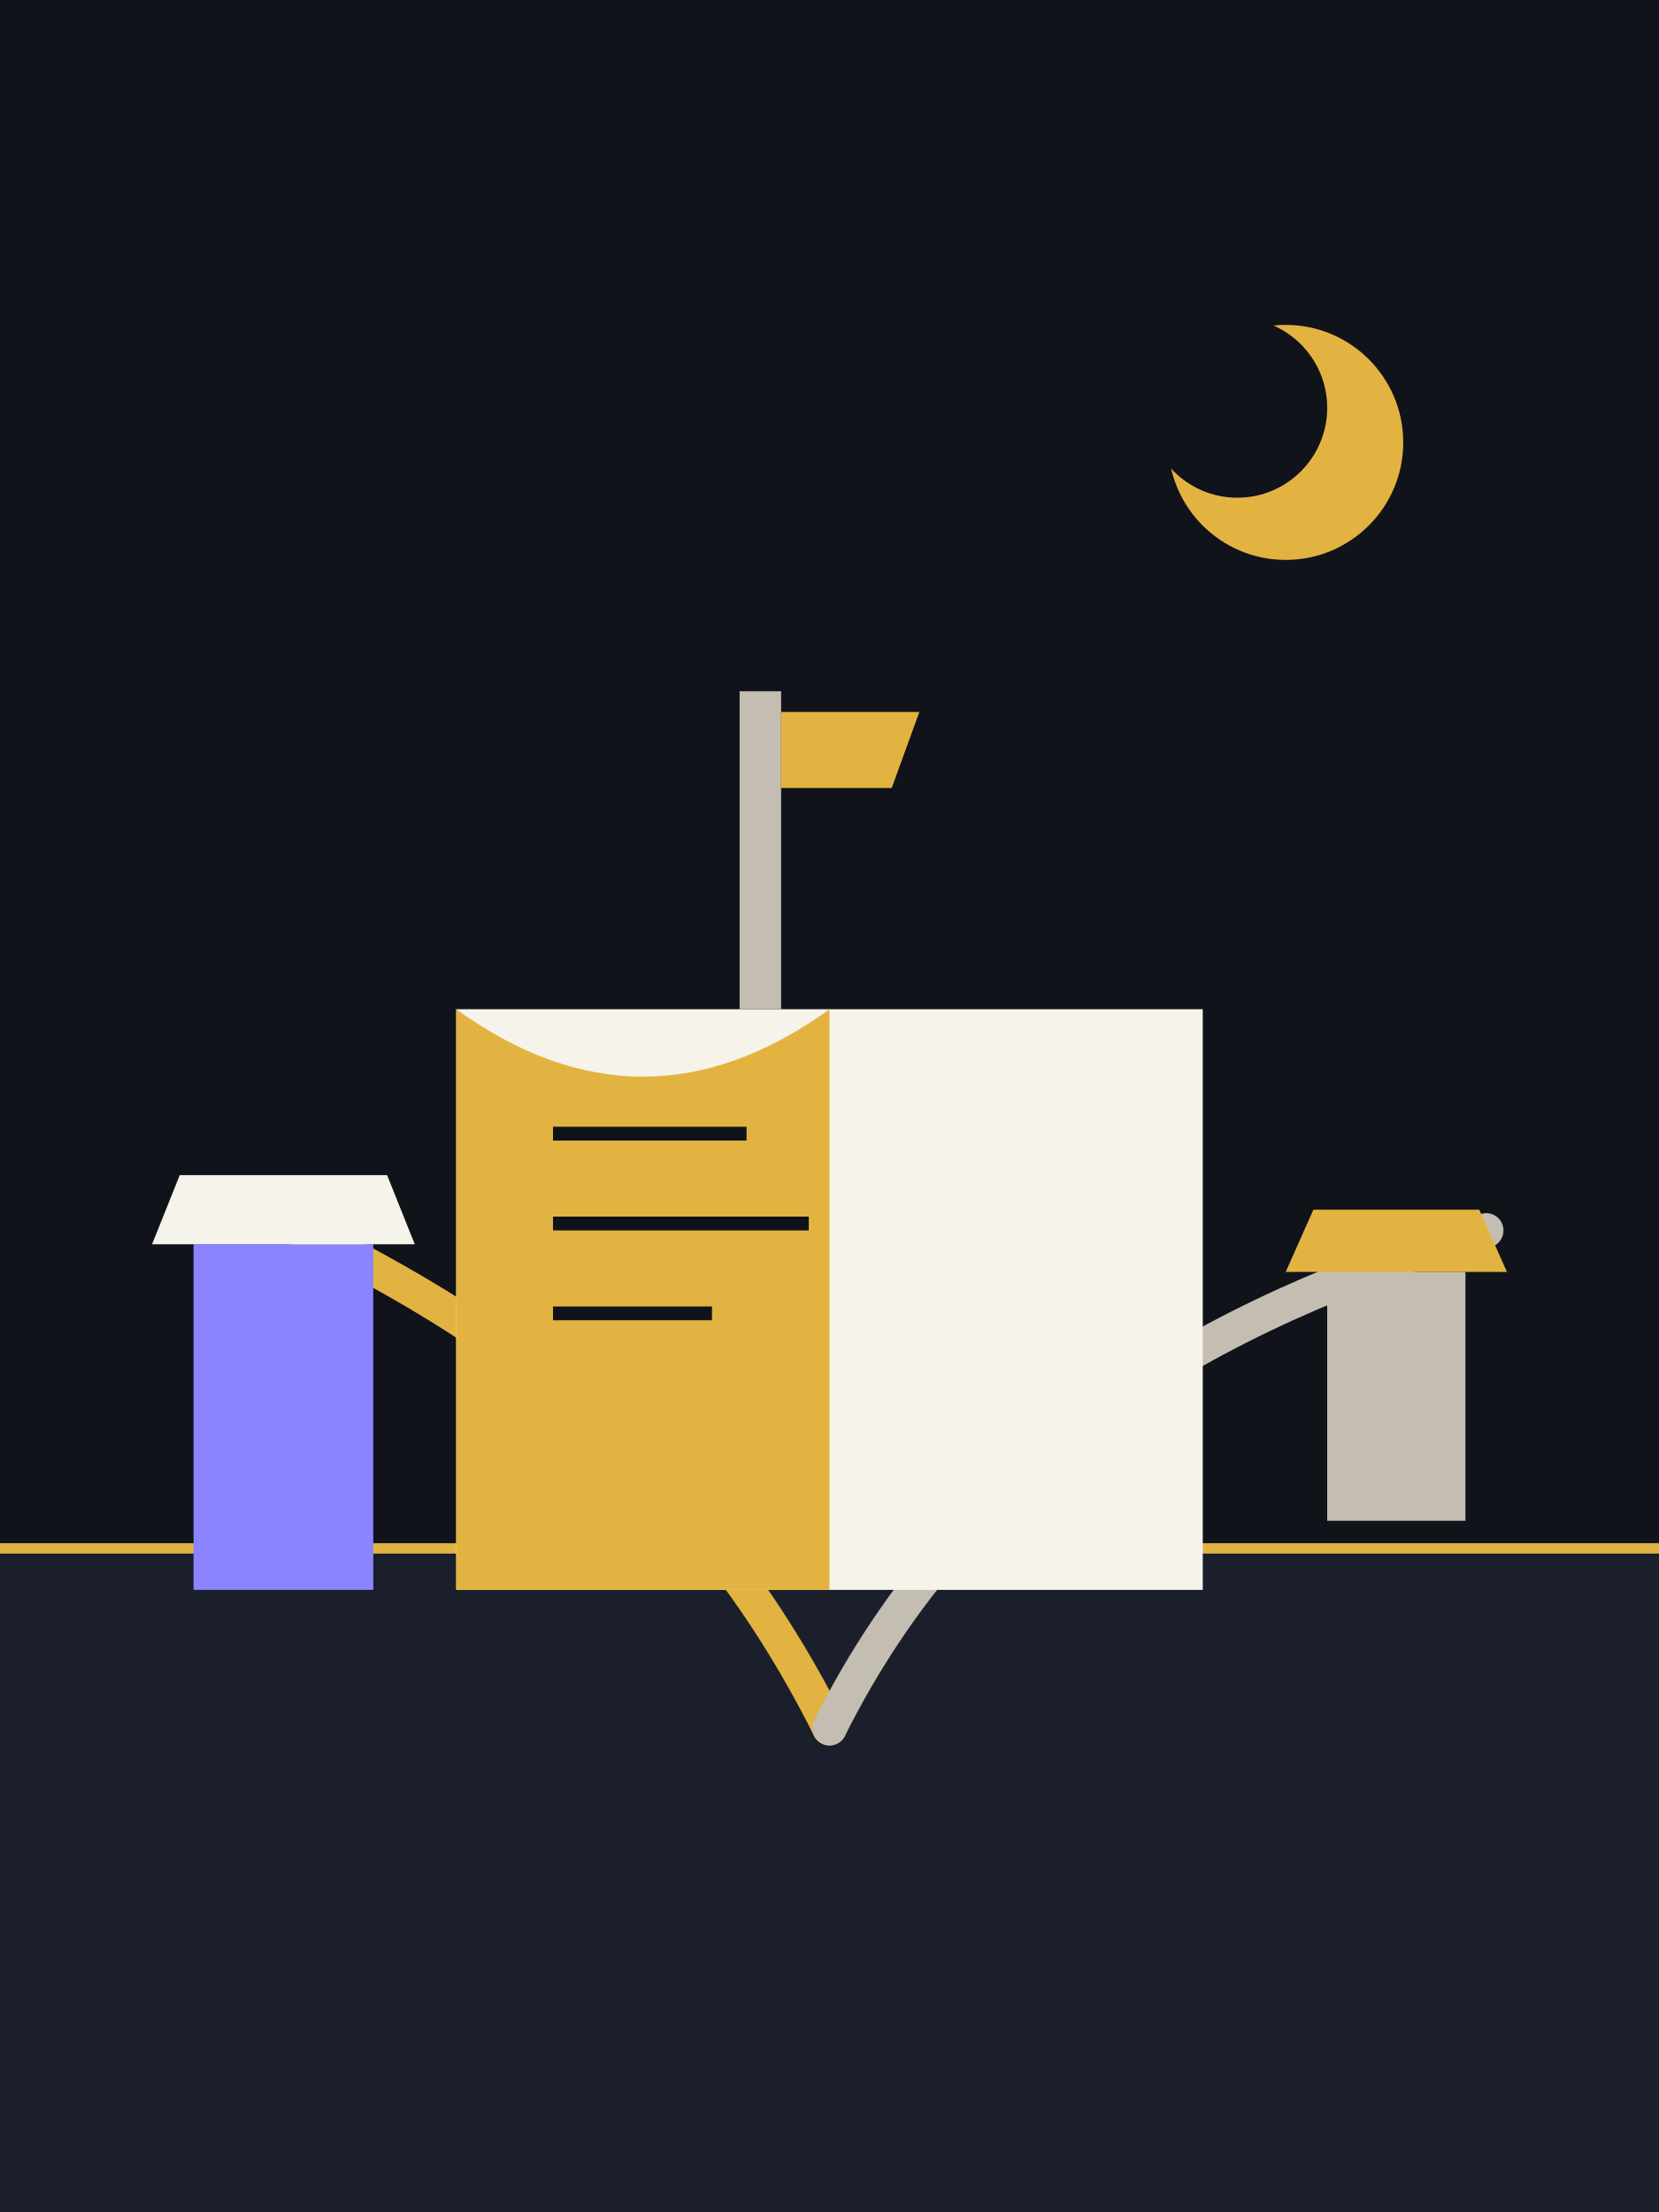
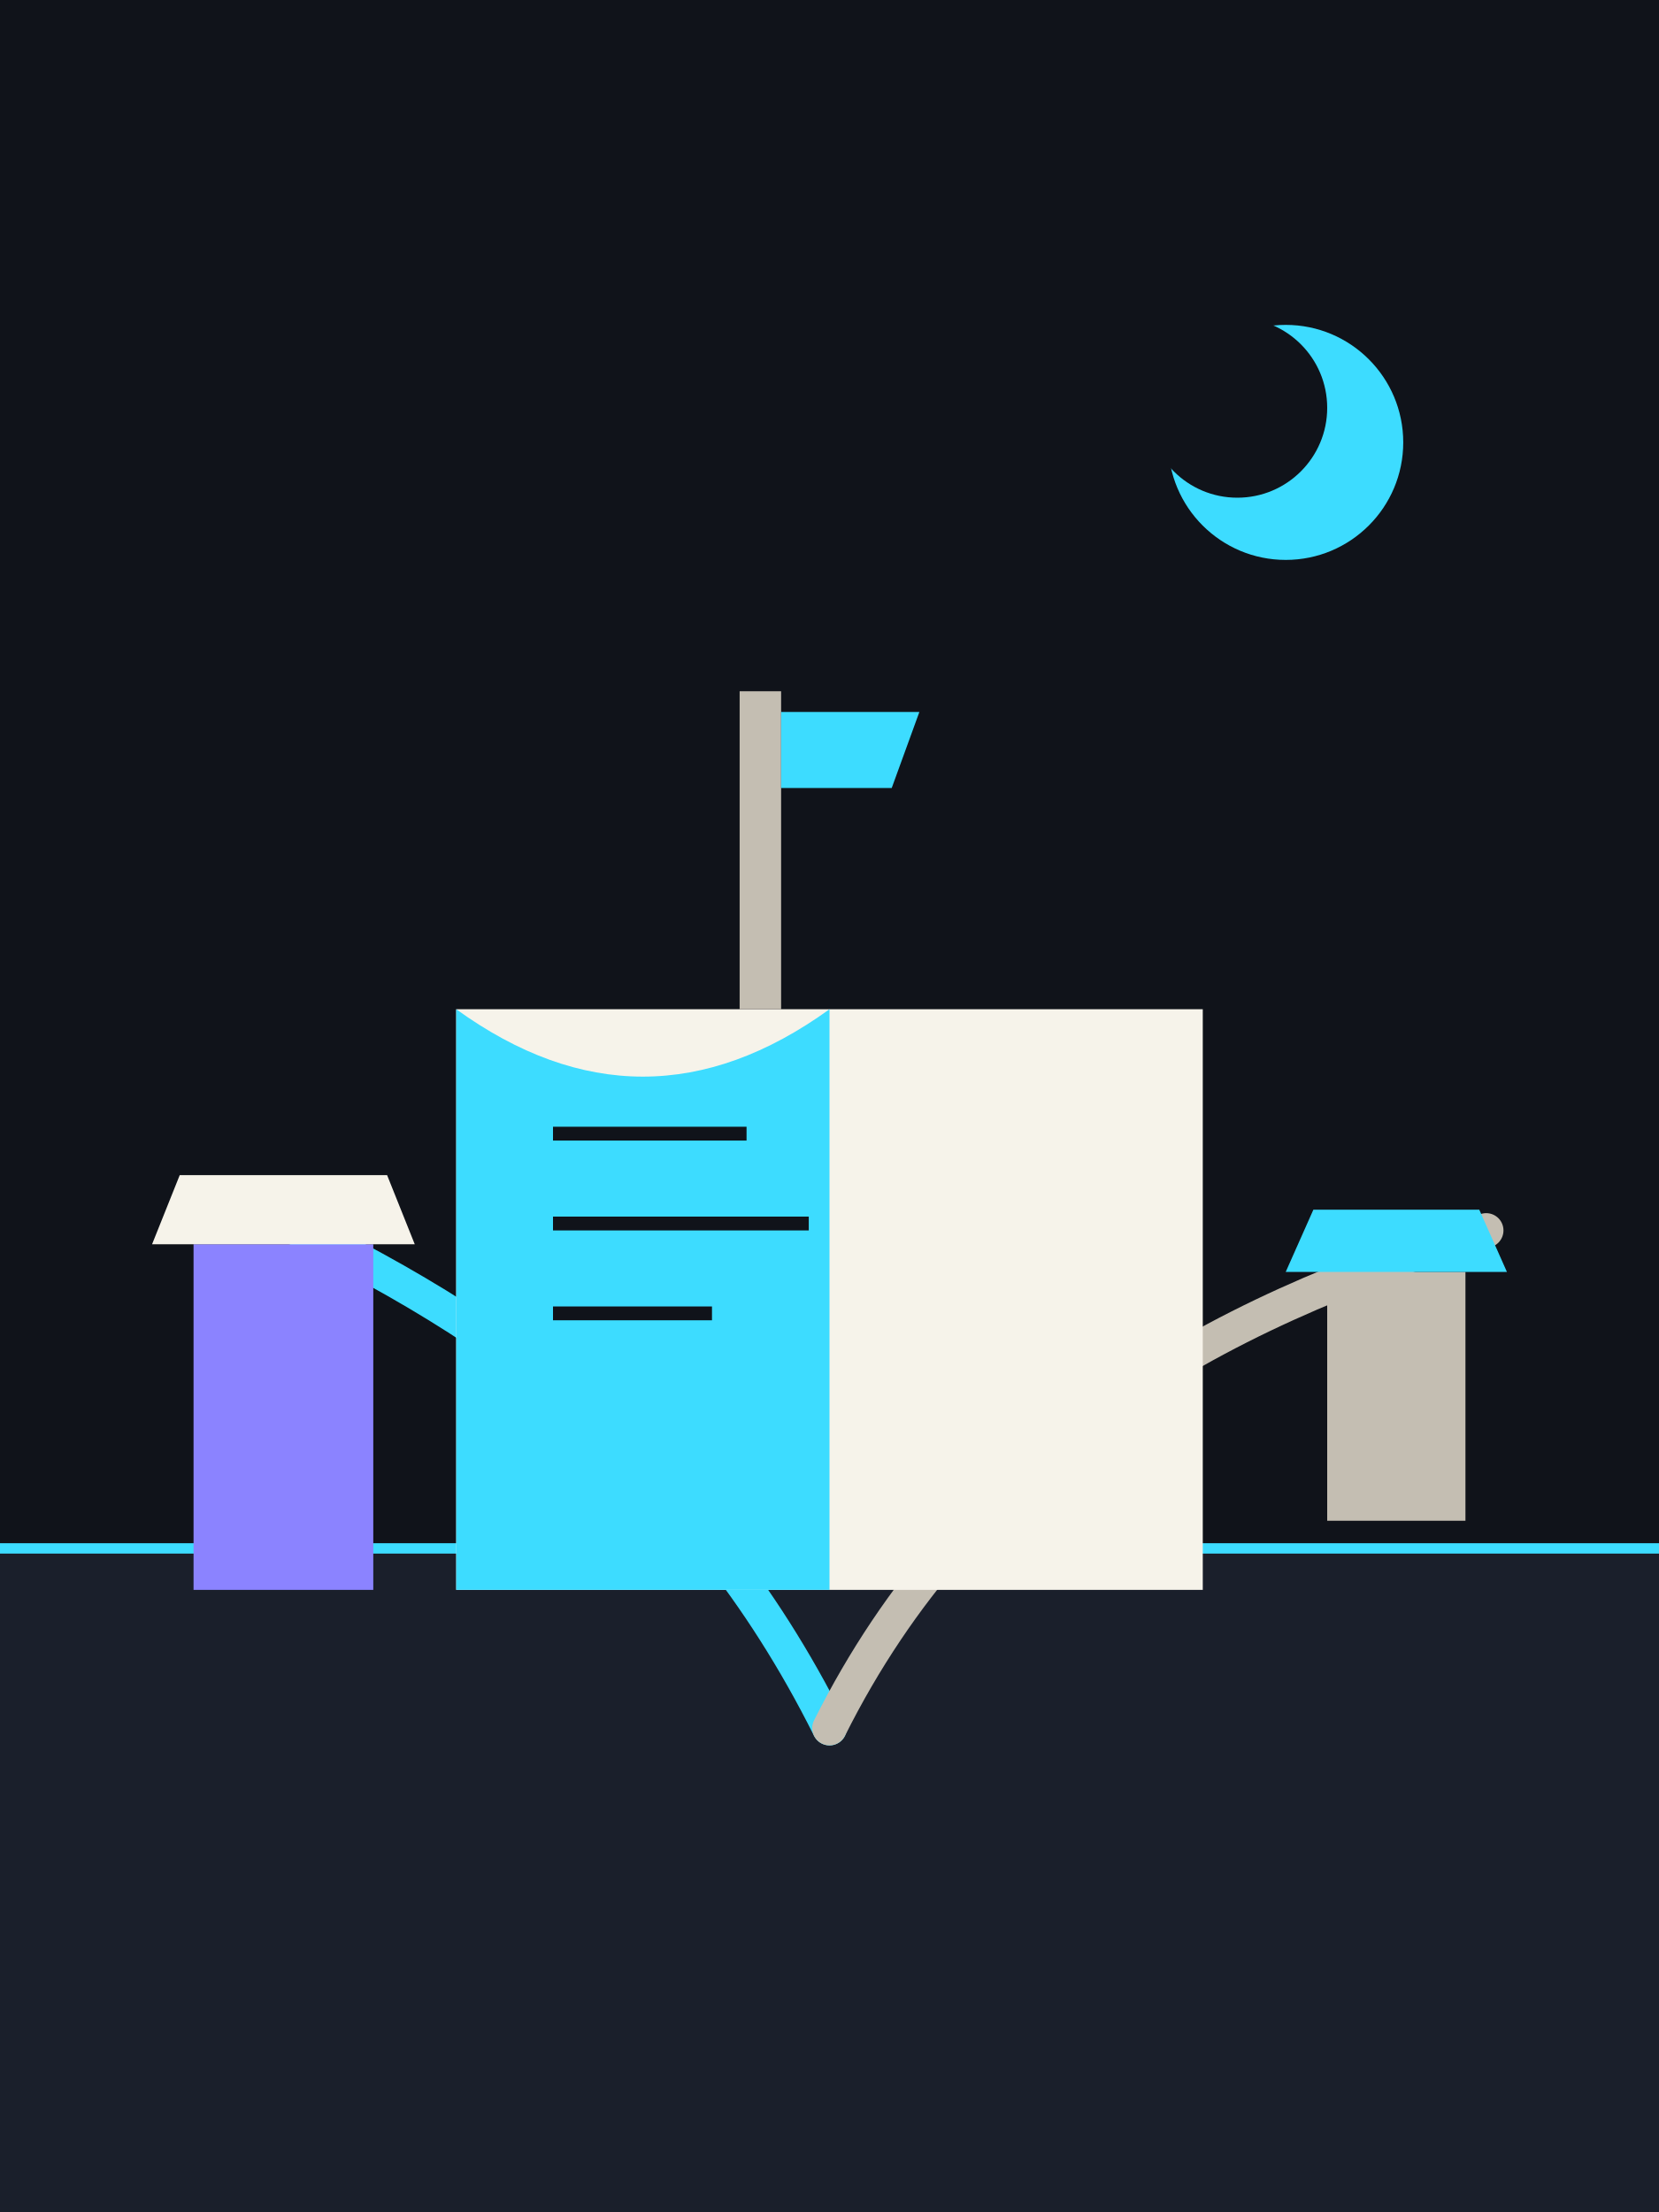
<svg xmlns="http://www.w3.org/2000/svg" viewBox="0 0 480 640" role="img">
  <rect width="480" height="640" fill="#10131a" />
-   <circle cx="372" cy="128" r="34" fill="#e3b341" />
+   <circle cx="372" cy="128" r="34" fill="#3ddcff" />
  <circle cx="358" cy="118" r="26" fill="#10131a" />
  <path d="M0 448h480v192H0z" fill="#1a1f2b" />
-   <path d="M0 448h480" stroke="#e3b341" stroke-width="3" />
-   <path d="M240 500C200 420 140 380 70 348" fill="none" stroke="#e3b341" stroke-width="10" stroke-linecap="round" />
+   <path d="M0 448h480" stroke="#3ddcff" stroke-width="3" />
+   <path d="M240 500C200 420 140 380 70 348" fill="none" stroke="#3ddcff" stroke-width="10" stroke-linecap="round" />
  <path d="M240 500C280 420 350 380 430 356" fill="none" stroke="#c4beb2" stroke-width="10" stroke-linecap="round" />
  <path d="M132 292h216v168H132z" fill="#f6f3ea" />
-   <path d="M132 292c36 26 72 26 108 0v168H132z" fill="#e3b341" />
+   <path d="M132 292c36 26 72 26 108 0v168H132z" fill="#3ddcff" />
  <path d="M160 328h56M160 354h74M160 380h46" stroke="#10131a" stroke-width="4" />
  <rect x="214" y="200" width="12" height="92" fill="#c4beb2" />
-   <path d="M226 206h40l-8 22h-32z" fill="#e3b341" />
+   <path d="M226 206h40l-8 22h-32z" fill="#3ddcff" />
  <path d="M56 360h52v100H56z" fill="#8b83ff" />
  <path d="M44 360h76l-8-20H52z" fill="#f6f3ea" />
  <rect x="384" y="368" width="40" height="72" fill="#c4beb2" />
-   <path d="M372 368h64l-8-18h-48z" fill="#e3b341" />
+   <path d="M372 368h64l-8-18h-48z" fill="#3ddcff" />
</svg>
